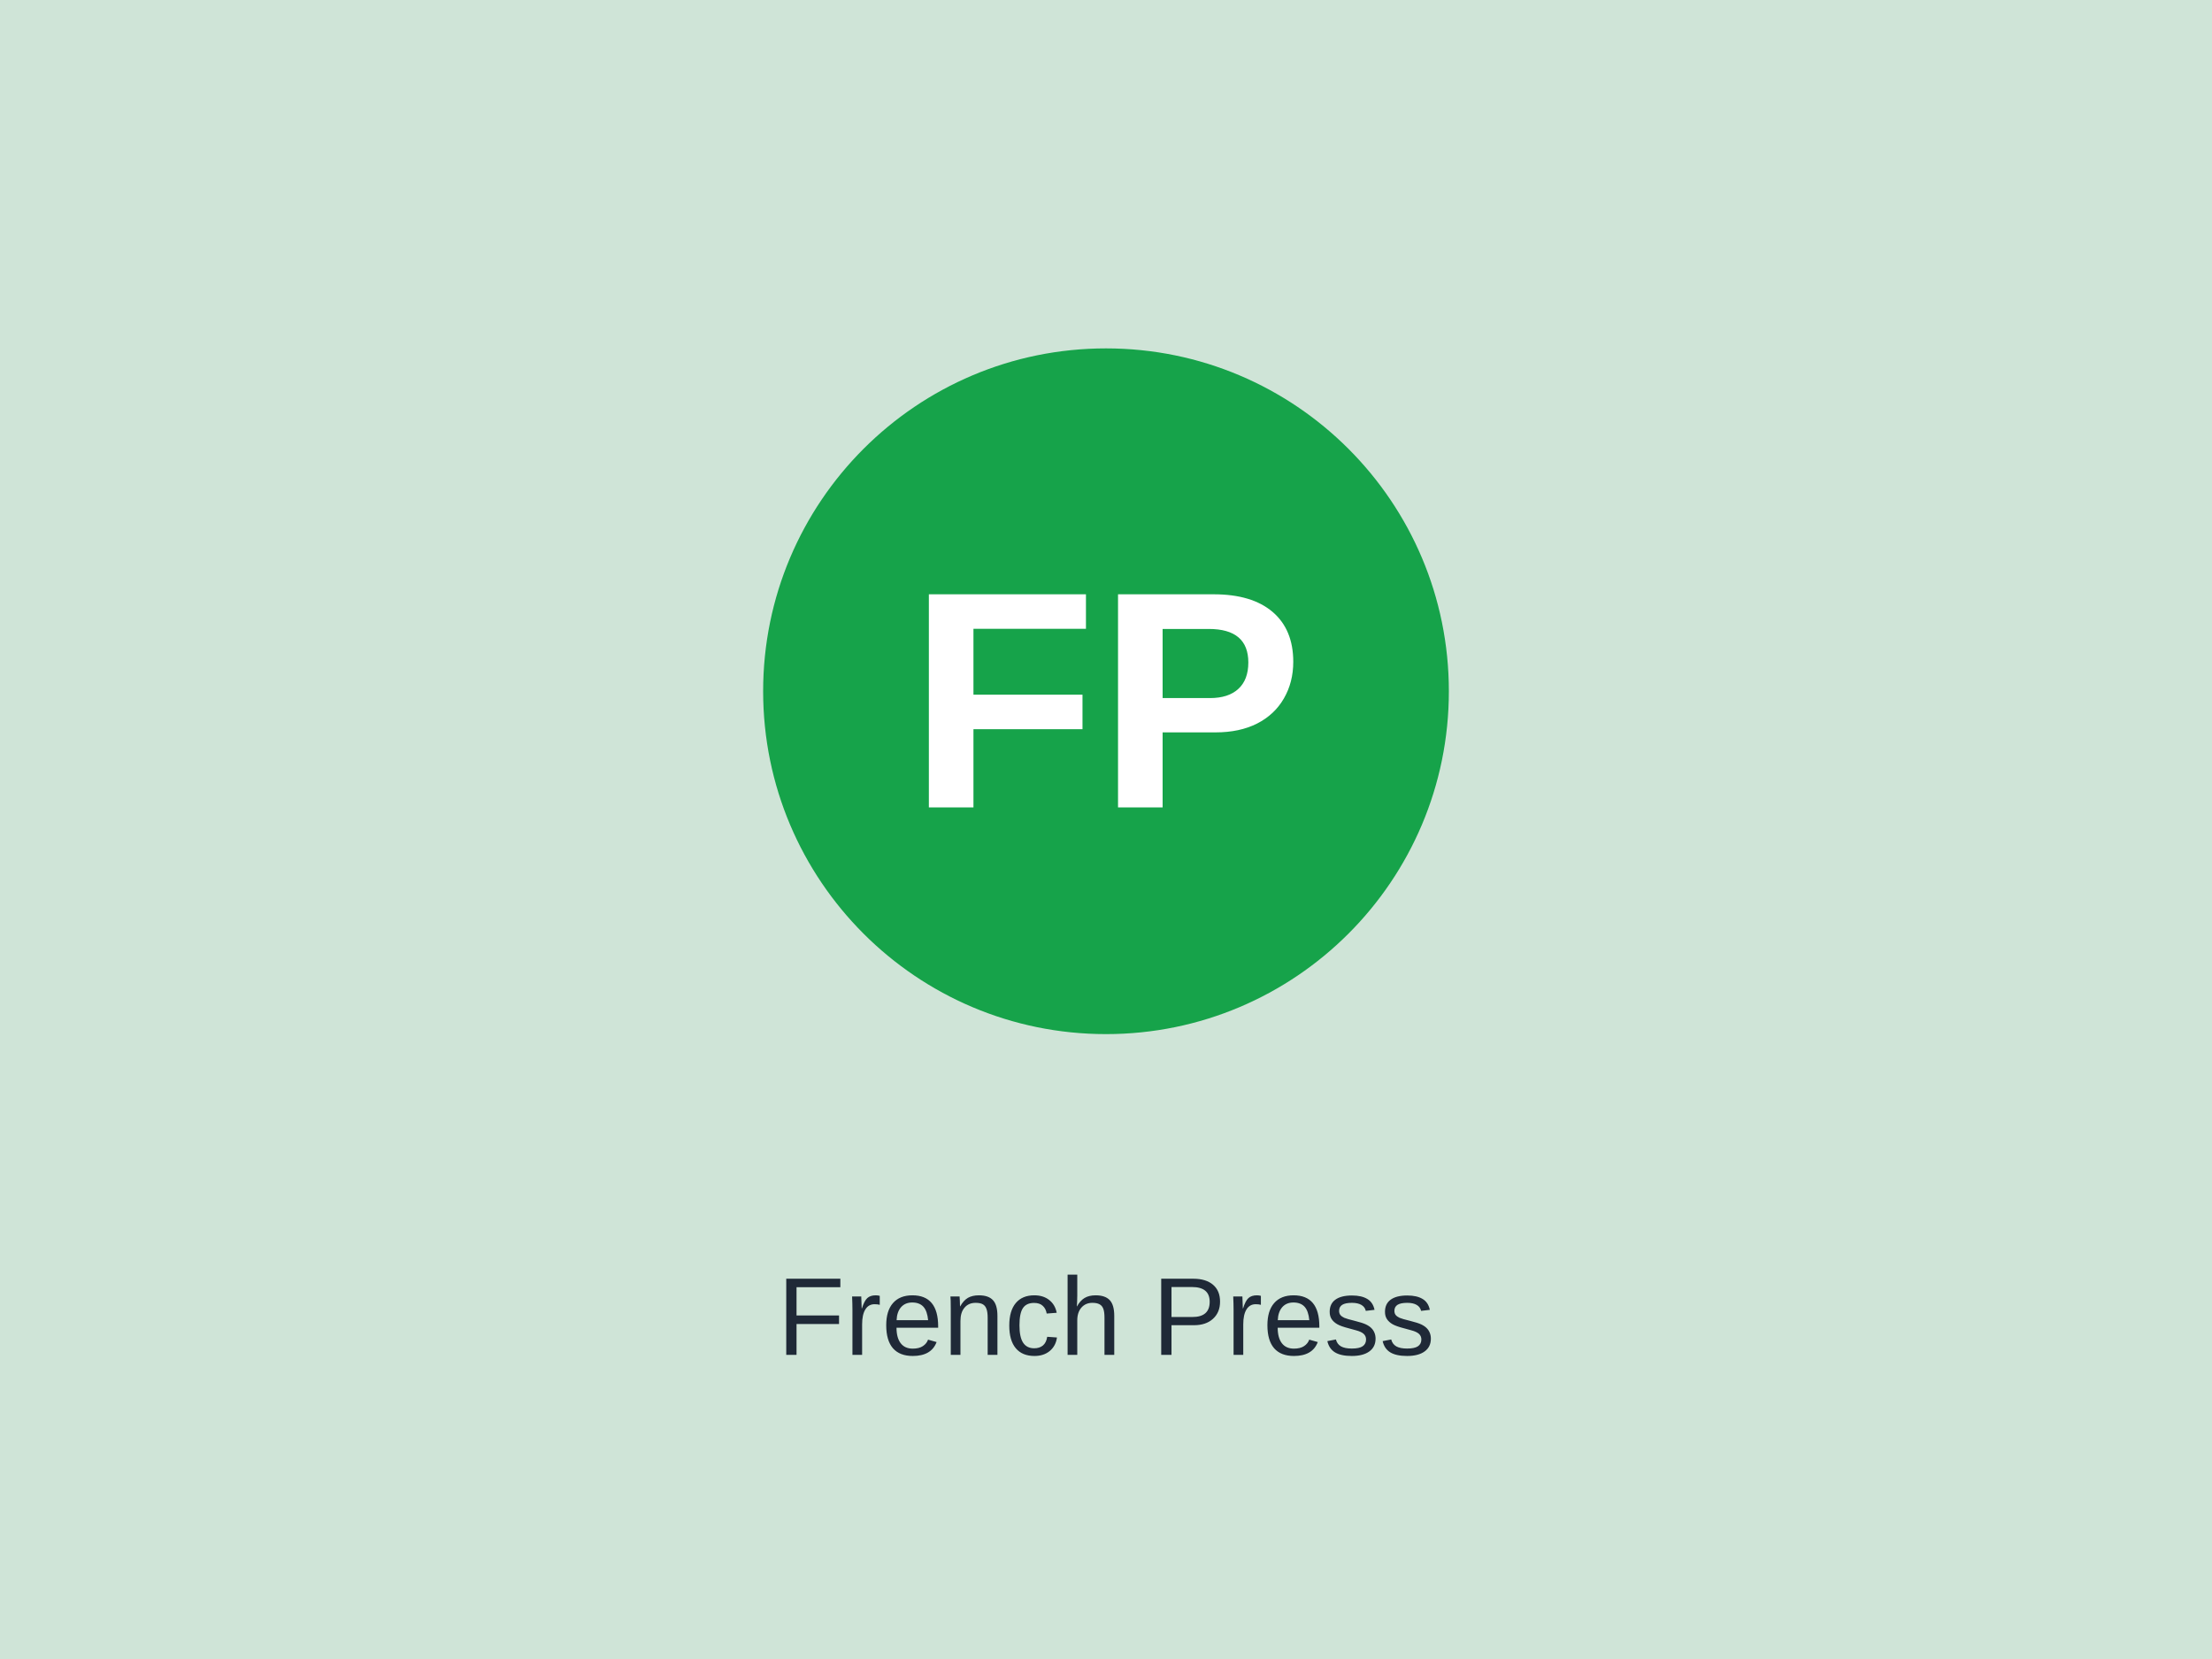
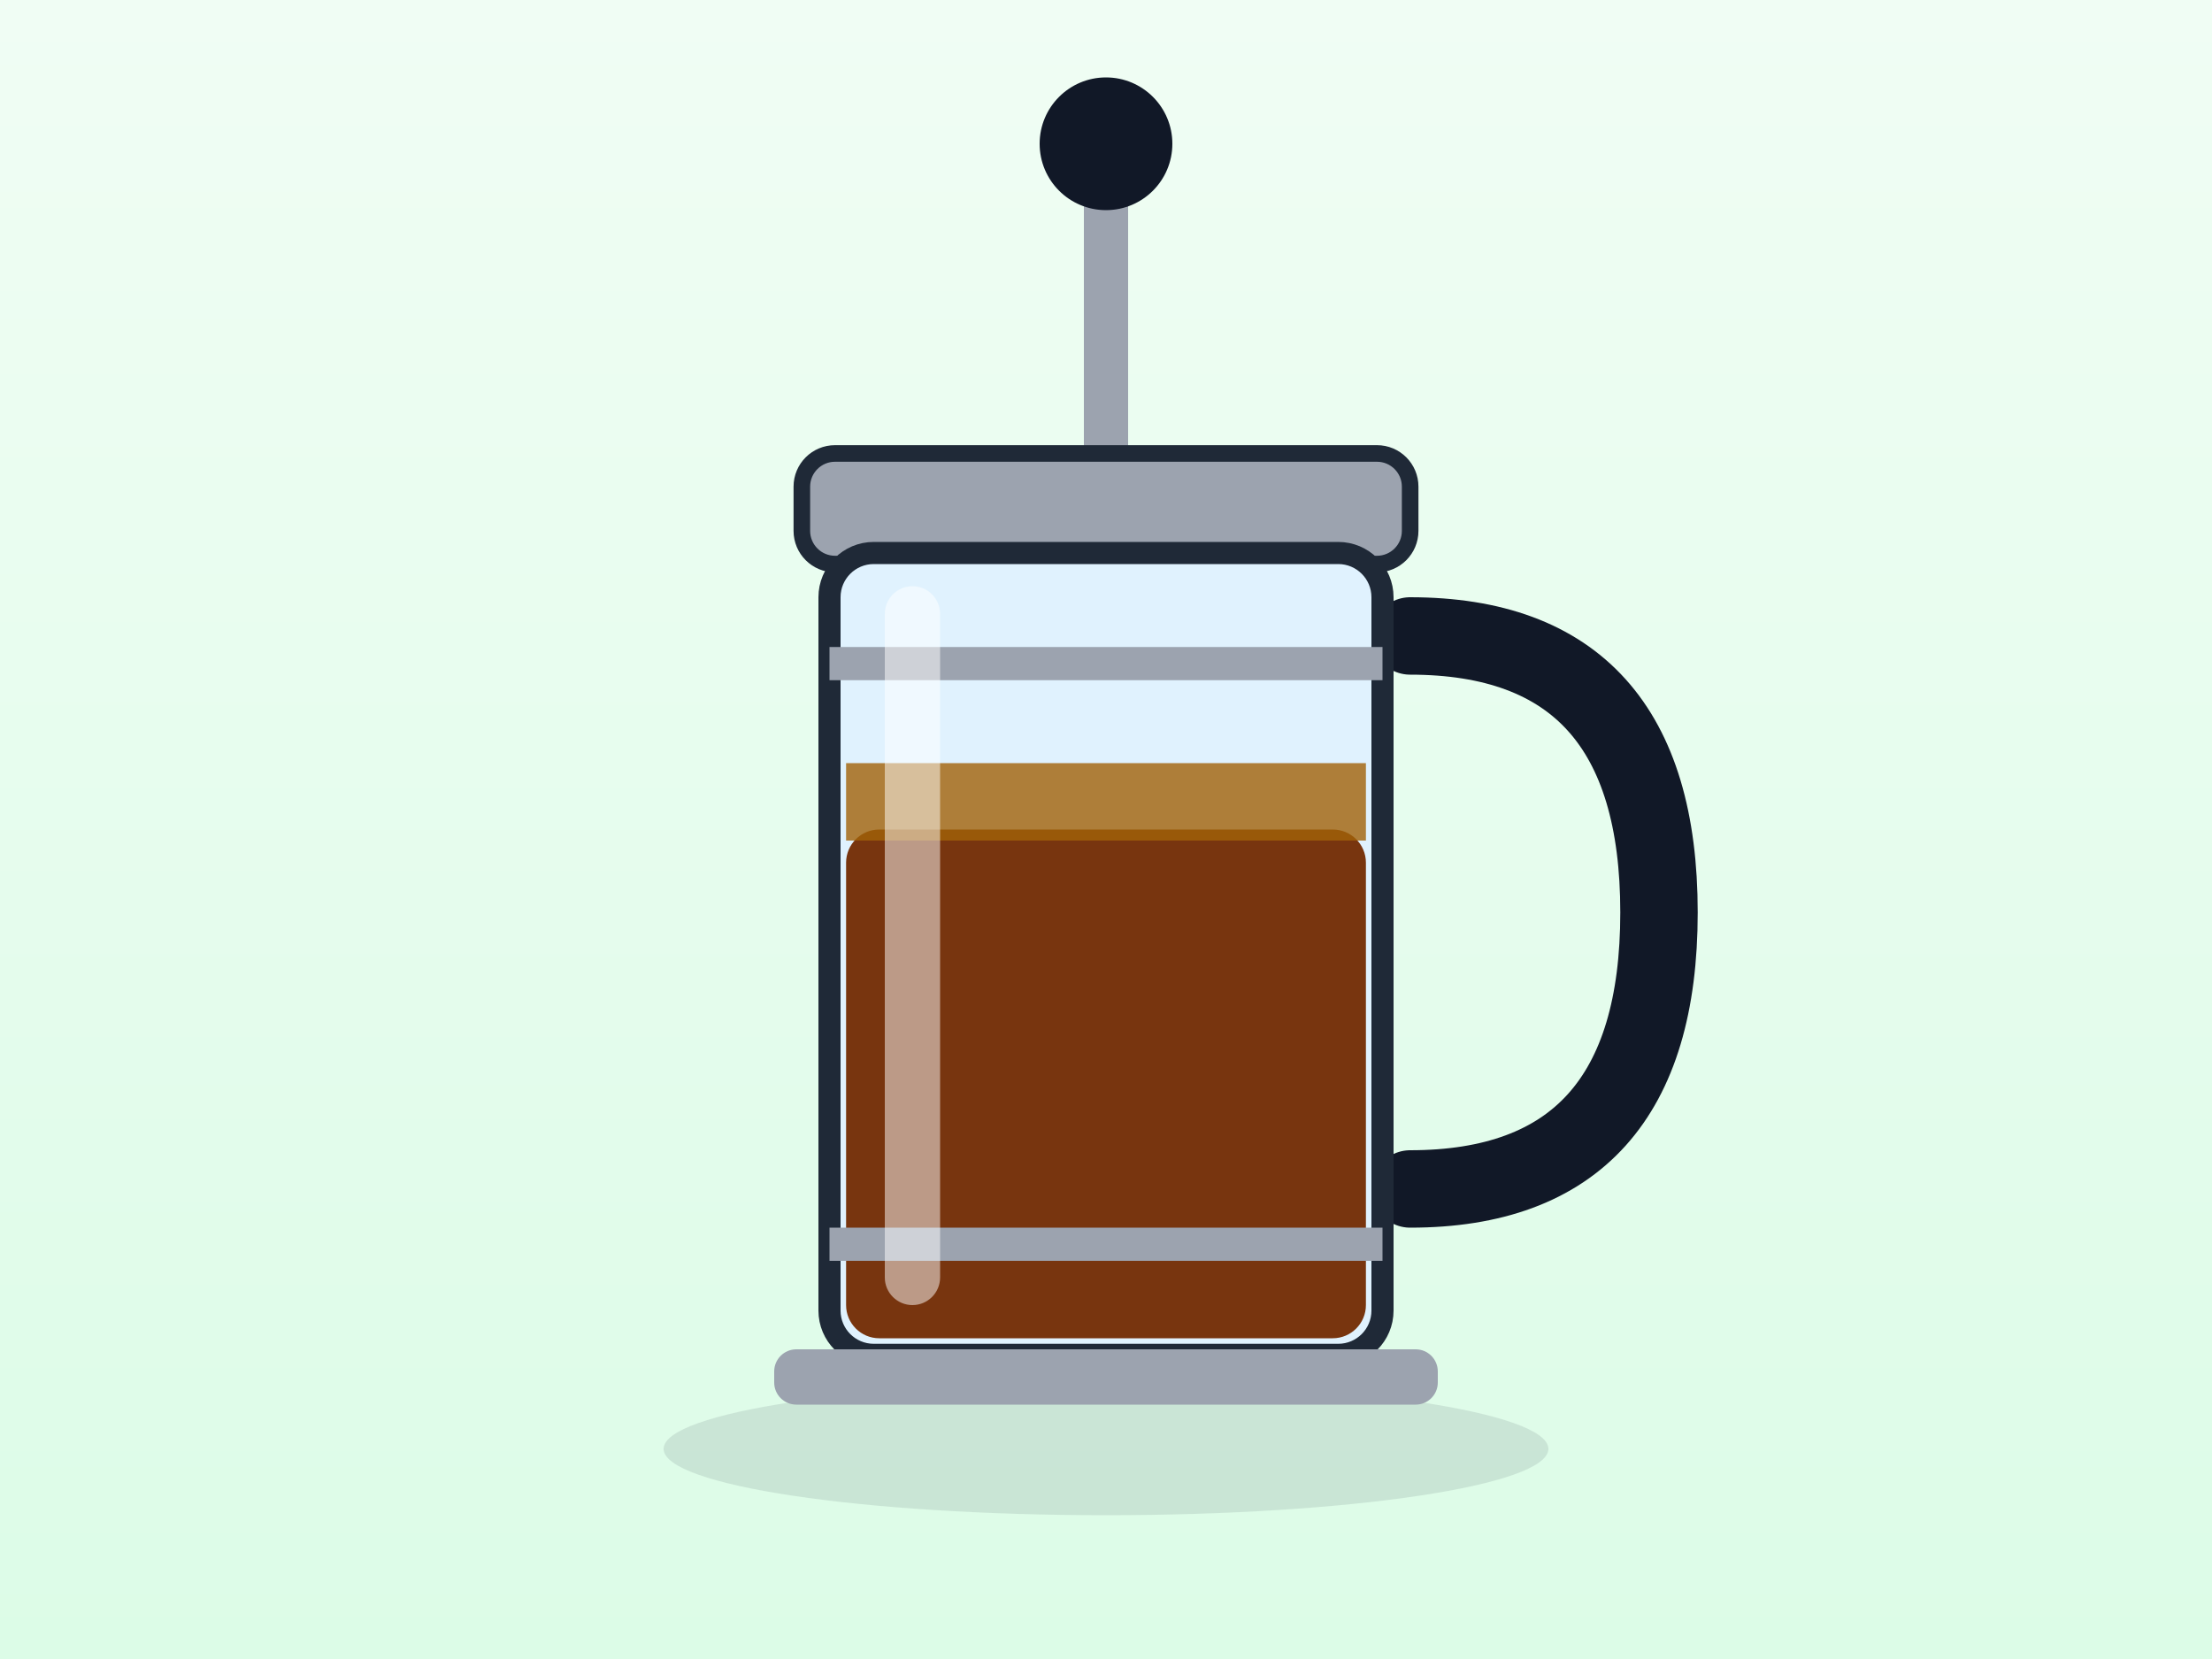
<svg xmlns="http://www.w3.org/2000/svg" width="400" height="300" viewBox="0 0 400 300" role="img" aria-label="French Press">
-   <rect width="400" height="300" fill="#16a34a" opacity="0.15" />
-   <circle cx="200" cy="125" r="62" fill="#16a34a" />
-   <text x="200" y="146" font-family="Arial, Helvetica, sans-serif" font-size="56" font-weight="700" fill="#ffffff" text-anchor="middle">FP</text>
-   <text x="200" y="245" font-family="Arial, Helvetica, sans-serif" font-size="20" fill="#1f2937" text-anchor="middle">French Press</text>
+   <defs>
+     <linearGradient id="bg" x1="0" y1="0" x2="0" y2="1">
+       <stop offset="0" stop-color="#f0fdf4" />
+       <stop offset="1" stop-color="#dcfce7" />
+     </linearGradient>
+   </defs>
+   <rect width="400" height="300" fill="url(#bg)" />
+   <ellipse cx="200" cy="262" rx="80" ry="12" fill="#0f172a" opacity="0.10" />
+   <rect x="196" y="28" width="8" height="60" fill="#9ca3af" />
+   <circle cx="200" cy="26" r="12" fill="#111827" />
+   <path d="M255 115 Q300 115 300 165 Q300 215 255 215" fill="none" stroke="#111827" stroke-width="14" stroke-linecap="round" />
+   <rect x="145" y="82" width="110" height="20" rx="6" fill="#9ca3af" stroke="#1f2937" stroke-width="3" />
+   <rect x="150" y="100" width="100" height="145" rx="8" fill="#e0f2fe" stroke="#1f2937" stroke-width="4" />
+   <rect x="153" y="150" width="94" height="92" rx="6" fill="#78350f" />
+   <rect x="153" y="138" width="94" height="14" fill="#a16207" opacity="0.8" />
+   <path d="M150 120 H250 M150 225 H250" stroke="#9ca3af" stroke-width="6" />
+   <rect x="160" y="106" width="10" height="130" rx="5" fill="#ffffff" opacity="0.5" />
+   <rect x="140" y="244" width="120" height="10" rx="4" fill="#9ca3af" />
</svg>
